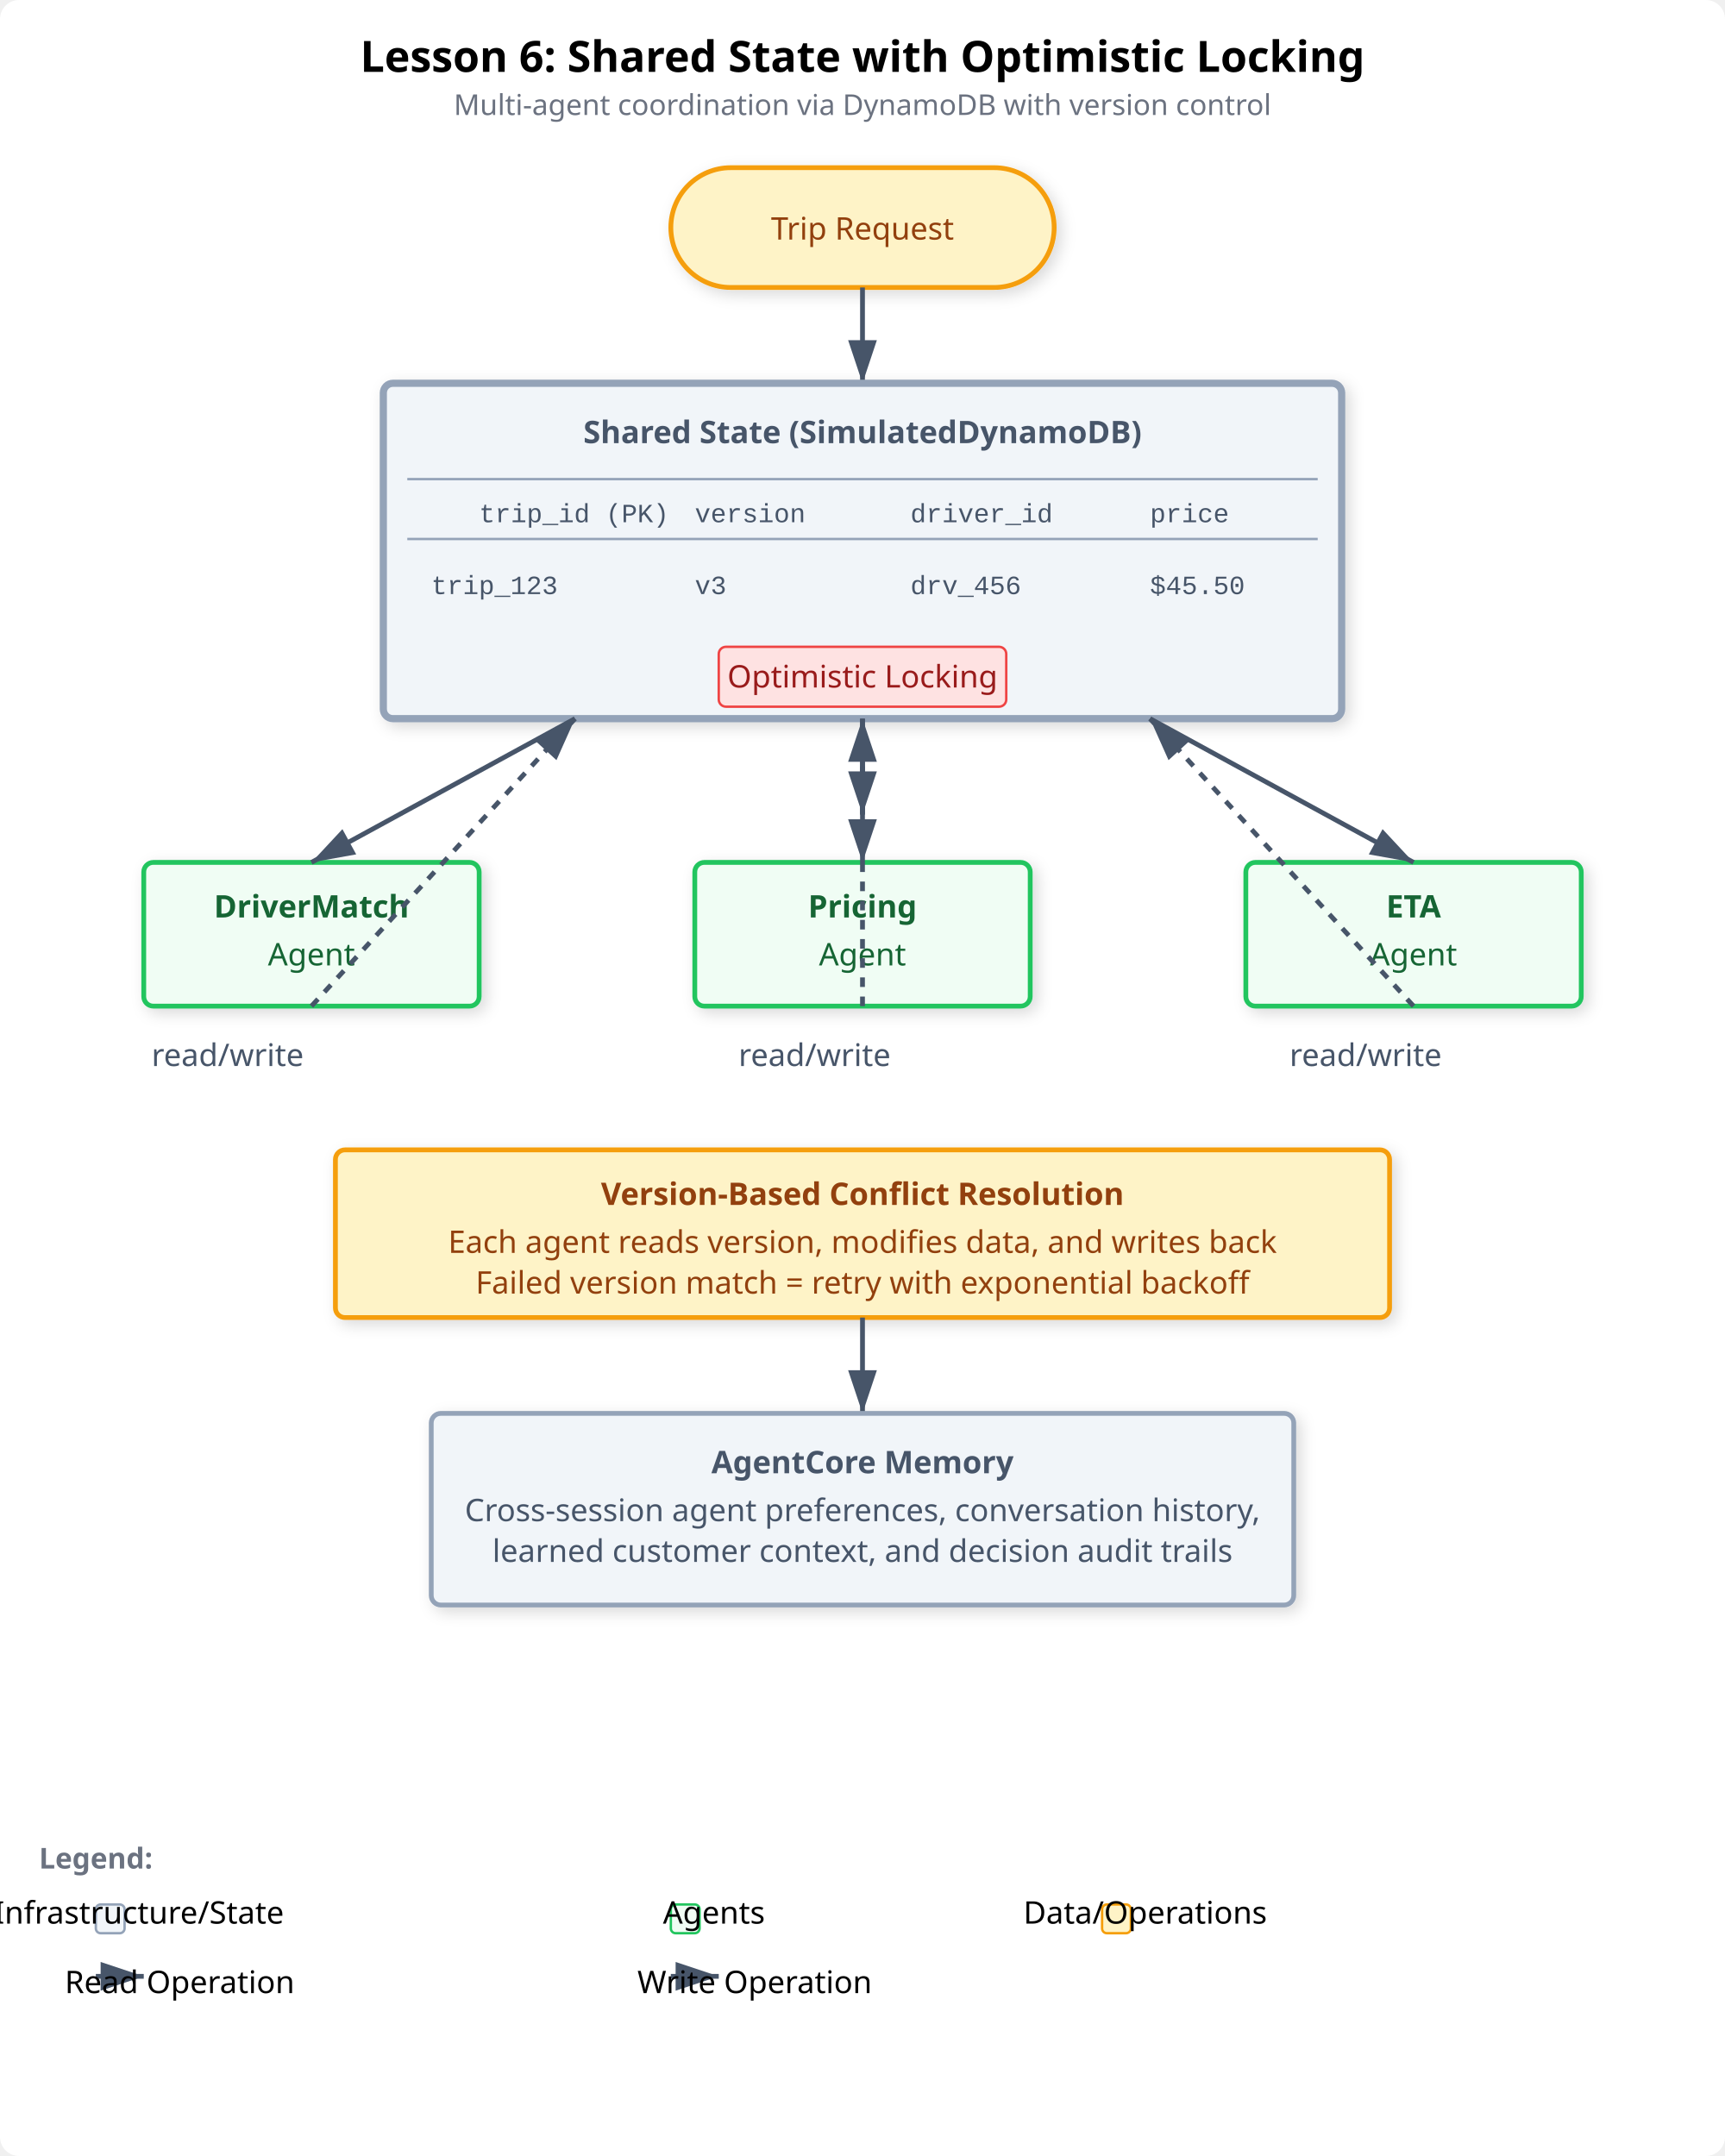
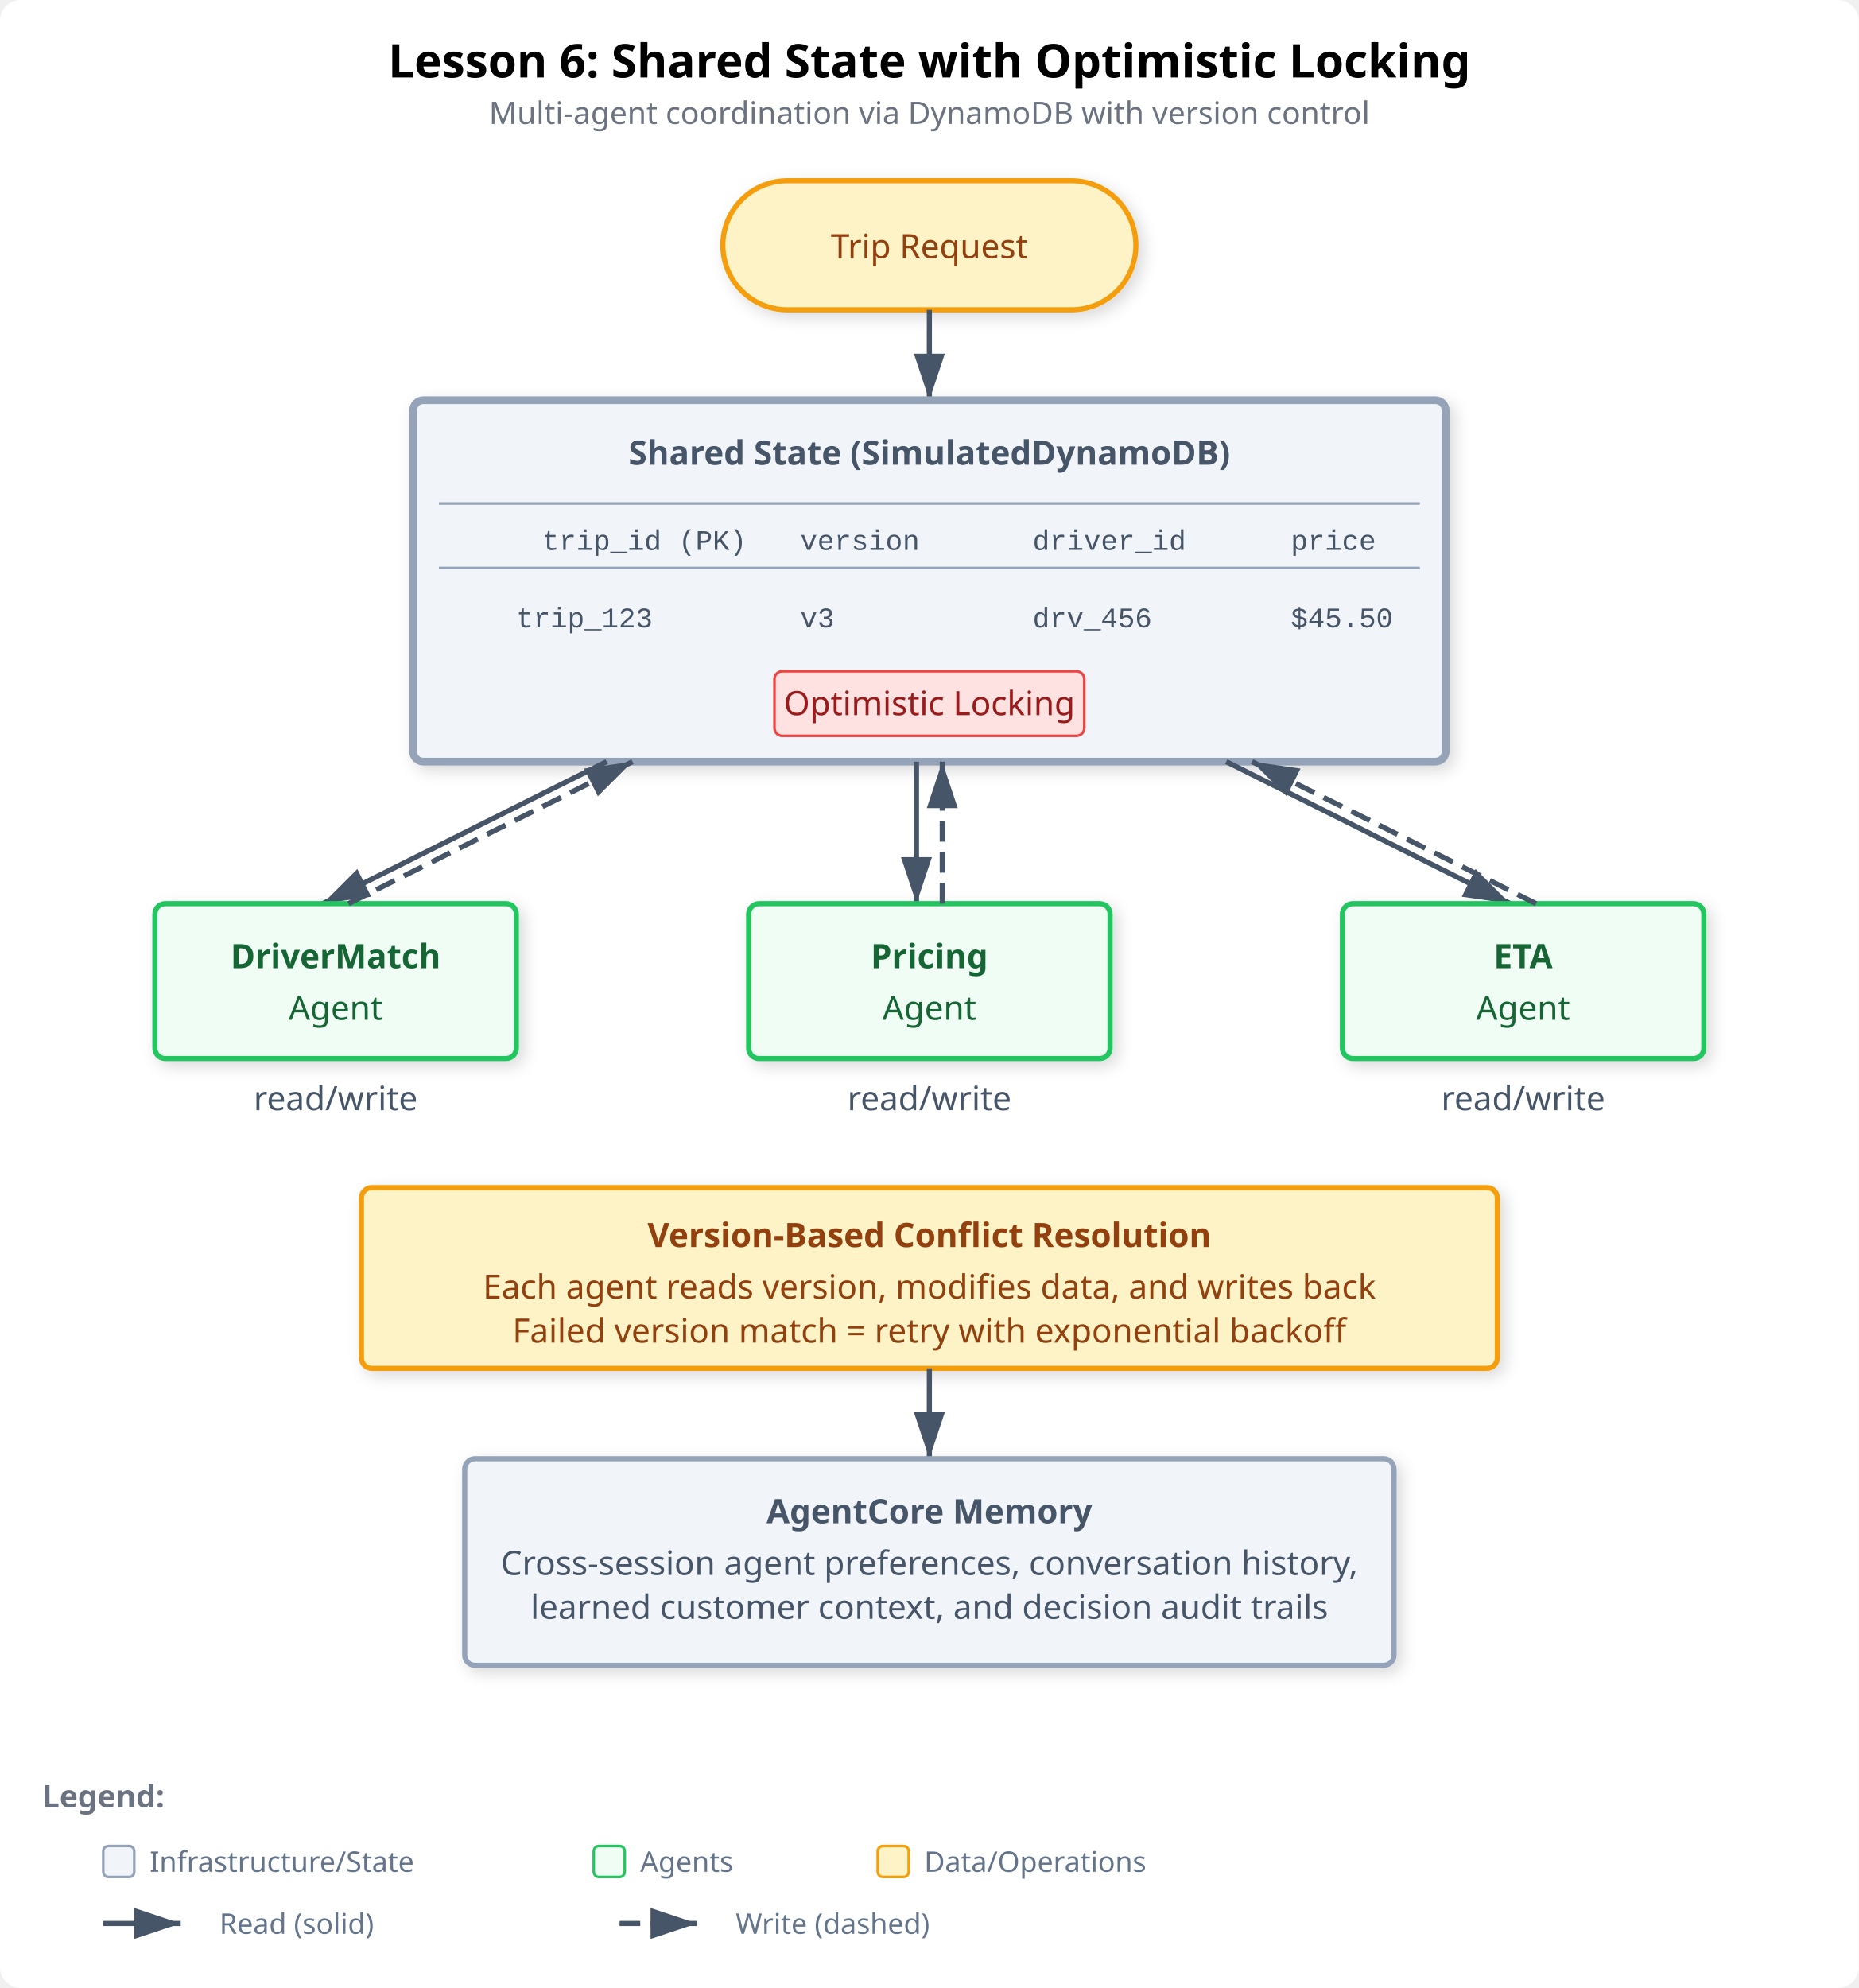
- <svg xmlns="http://www.w3.org/2000/svg" viewBox="0 0 720 900">
+ <svg xmlns="http://www.w3.org/2000/svg" viewBox="0 0 720 770">
  <defs>
    <filter id="shadow6" x="-50%" y="-50%" width="200%" height="200%">
      <feDropShadow dx="2" dy="2" stdDeviation="3" flood-opacity="0.15" />
    </filter>
    <marker id="arrow6" markerWidth="10" markerHeight="10" refX="9" refY="3" orient="auto" markerUnits="strokeWidth">
      <path d="M0,0 L0,6 L9,3 z" fill="#475569" />
    </marker>
    <style>
      text { font-family: 'Segoe UI', system-ui, sans-serif; }
      .title { font-size: 18px; font-weight: bold; text-anchor: middle; }
      .subtitle { font-size: 12px; fill: #6b7280; text-anchor: middle; }
      .label { font-size: 13px; text-anchor: middle; }
      .mono { font-family: 'Courier New', monospace; font-size: 11px; }
    </style>
  </defs>
  <rect width="100%" height="100%" fill="white" rx="8" />
  <text x="360" y="30" class="title">Lesson 6: Shared State with Optimistic Locking</text>
  <text x="360" y="48" class="subtitle">Multi-agent coordination via DynamoDB with version control</text>
  <rect x="280" y="70" width="160" height="50" rx="25" fill="#fef3c7" stroke="#f59e0b" stroke-width="2" filter="url(#shadow6)" />
  <text x="360" y="100" class="label" fill="#92400e">Trip Request</text>
-   <line x1="360" y1="120" x2="360" y2="160" stroke="#475569" stroke-width="2" marker-end="url(#arrow6)" />
-   <rect x="160" y="160" width="400" height="140" rx="4" fill="#f1f5f9" stroke="#94a3b8" stroke-width="3" filter="url(#shadow6)" />
-   <text x="360" y="185" class="label" fill="#475569" font-weight="bold">Shared State (SimulatedDynamoDB)</text>
-   <line x1="170" y1="200" x2="550" y2="200" stroke="#94a3b8" stroke-width="1" />
-   <text x="200" y="218" class="mono" fill="#475569">trip_id (PK)</text>
-   <text x="290" y="218" class="mono" fill="#475569">version</text>
-   <text x="380" y="218" class="mono" fill="#475569">driver_id</text>
-   <text x="480" y="218" class="mono" fill="#475569">price</text>
-   <line x1="170" y1="225" x2="550" y2="225" stroke="#94a3b8" stroke-width="1" />
-   <text x="180" y="248" class="mono" fill="#475569">trip_123</text>
-   <text x="290" y="248" class="mono" fill="#475569">v3</text>
-   <text x="380" y="248" class="mono" fill="#475569">drv_456</text>
-   <text x="480" y="248" class="mono" fill="#475569">$45.50</text>
-   <rect x="300" y="270" width="120" height="25" rx="3" fill="#fee2e2" stroke="#ef4444" stroke-width="1" />
-   <text x="360" y="287" class="label" fill="#991b1b" font-size="11px">Optimistic Locking</text>
-   <line x1="360" y1="300" x2="360" y2="340" stroke="#475569" stroke-width="2" marker-end="url(#arrow6)" />
-   <rect x="60" y="360" width="140" height="60" rx="4" fill="#f0fdf4" stroke="#22c55e" stroke-width="2" filter="url(#shadow6)" />
-   <text x="130" y="383" class="label" fill="#166534" font-weight="bold">DriverMatch</text>
-   <text x="130" y="403" class="label" fill="#166534" font-size="11px">Agent</text>
-   <rect x="290" y="360" width="140" height="60" rx="4" fill="#f0fdf4" stroke="#22c55e" stroke-width="2" filter="url(#shadow6)" />
-   <text x="360" y="383" class="label" fill="#166534" font-weight="bold">Pricing</text>
-   <text x="360" y="403" class="label" fill="#166534" font-size="11px">Agent</text>
-   <rect x="520" y="360" width="140" height="60" rx="4" fill="#f0fdf4" stroke="#22c55e" stroke-width="2" filter="url(#shadow6)" />
-   <text x="590" y="383" class="label" fill="#166534" font-weight="bold">ETA</text>
-   <text x="590" y="403" class="label" fill="#166534" font-size="11px">Agent</text>
-   <line x1="240" y1="300" x2="130" y2="360" stroke="#475569" stroke-width="2" marker-end="url(#arrow6)" />
-   <line x1="360" y1="300" x2="360" y2="360" stroke="#475569" stroke-width="2" marker-end="url(#arrow6)" />
-   <line x1="480" y1="300" x2="590" y2="360" stroke="#475569" stroke-width="2" marker-end="url(#arrow6)" />
-   <line x1="130" y1="420" x2="240" y2="300" stroke="#475569" stroke-width="2" stroke-dasharray="4" marker-end="url(#arrow6)" />
-   <line x1="360" y1="420" x2="360" y2="300" stroke="#475569" stroke-width="2" stroke-dasharray="4" marker-end="url(#arrow6)" />
-   <line x1="590" y1="420" x2="480" y2="300" stroke="#475569" stroke-width="2" stroke-dasharray="4" marker-end="url(#arrow6)" />
-   <text x="95" y="445" class="label" fill="#475569" font-size="10px">read/write</text>
-   <text x="340" y="445" class="label" fill="#475569" font-size="10px">read/write</text>
-   <text x="570" y="445" class="label" fill="#475569" font-size="10px">read/write</text>
-   <rect x="140" y="480" width="440" height="70" rx="4" fill="#fef3c7" stroke="#f59e0b" stroke-width="2" filter="url(#shadow6)" />
-   <text x="360" y="503" class="label" fill="#92400e" font-weight="bold">Version-Based Conflict Resolution</text>
-   <text x="360" y="523" class="label" fill="#92400e" font-size="11px">Each agent reads version, modifies data, and writes back</text>
-   <text x="360" y="540" class="label" fill="#92400e" font-size="11px">Failed version match = retry with exponential backoff</text>
-   <line x1="360" y1="550" x2="360" y2="590" stroke="#475569" stroke-width="2" marker-end="url(#arrow6)" />
-   <rect x="180" y="590" width="360" height="80" rx="4" fill="#f1f5f9" stroke="#94a3b8" stroke-width="2" filter="url(#shadow6)" />
-   <text x="360" y="615" class="label" fill="#475569" font-weight="bold">AgentCore Memory</text>
-   <text x="360" y="635" class="label" fill="#475569" font-size="11px">Cross-session agent preferences, conversation history,</text>
-   <text x="360" y="652" class="label" fill="#475569" font-size="11px">learned customer context, and decision audit trails</text>
+   <line x1="360" y1="120" x2="360" y2="155" stroke="#475569" stroke-width="2" marker-end="url(#arrow6)" />
+   <rect x="160" y="155" width="400" height="140" rx="4" fill="#f1f5f9" stroke="#94a3b8" stroke-width="3" filter="url(#shadow6)" />
+   <text x="360" y="180" class="label" fill="#475569" font-weight="bold">Shared State (SimulatedDynamoDB)</text>
+   <line x1="170" y1="195" x2="550" y2="195" stroke="#94a3b8" stroke-width="1" />
+   <text x="210" y="213" class="mono" fill="#475569">trip_id (PK)</text>
+   <text x="310" y="213" class="mono" fill="#475569">version</text>
+   <text x="400" y="213" class="mono" fill="#475569">driver_id</text>
+   <text x="500" y="213" class="mono" fill="#475569">price</text>
+   <line x1="170" y1="220" x2="550" y2="220" stroke="#94a3b8" stroke-width="1" />
+   <text x="200" y="243" class="mono" fill="#475569">trip_123</text>
+   <text x="310" y="243" class="mono" fill="#475569">v3</text>
+   <text x="400" y="243" class="mono" fill="#475569">drv_456</text>
+   <text x="500" y="243" class="mono" fill="#475569">$45.50</text>
+   <rect x="300" y="260" width="120" height="25" rx="3" fill="#fee2e2" stroke="#ef4444" stroke-width="1" />
+   <text x="360" y="277" class="label" fill="#991b1b" font-size="11px">Optimistic Locking</text>
+   <line x1="235" y1="295" x2="125" y2="350" stroke="#475569" stroke-width="2" marker-end="url(#arrow6)" />
+   <line x1="355" y1="295" x2="355" y2="350" stroke="#475569" stroke-width="2" marker-end="url(#arrow6)" />
+   <line x1="475" y1="295" x2="585" y2="350" stroke="#475569" stroke-width="2" marker-end="url(#arrow6)" />
+   <rect x="60" y="350" width="140" height="60" rx="4" fill="#f0fdf4" stroke="#22c55e" stroke-width="2" filter="url(#shadow6)" />
+   <text x="130" y="375" class="label" fill="#166534" font-weight="bold">DriverMatch</text>
+   <text x="130" y="395" class="label" fill="#166534" font-size="11px">Agent</text>
+   <rect x="290" y="350" width="140" height="60" rx="4" fill="#f0fdf4" stroke="#22c55e" stroke-width="2" filter="url(#shadow6)" />
+   <text x="360" y="375" class="label" fill="#166534" font-weight="bold">Pricing</text>
+   <text x="360" y="395" class="label" fill="#166534" font-size="11px">Agent</text>
+   <rect x="520" y="350" width="140" height="60" rx="4" fill="#f0fdf4" stroke="#22c55e" stroke-width="2" filter="url(#shadow6)" />
+   <text x="590" y="375" class="label" fill="#166534" font-weight="bold">ETA</text>
+   <text x="590" y="395" class="label" fill="#166534" font-size="11px">Agent</text>
+   <line x1="135" y1="350" x2="245" y2="295" stroke="#475569" stroke-width="2" stroke-dasharray="8,4" marker-end="url(#arrow6)" />
+   <line x1="365" y1="350" x2="365" y2="295" stroke="#475569" stroke-width="2" stroke-dasharray="8,4" marker-end="url(#arrow6)" />
+   <line x1="595" y1="350" x2="485" y2="295" stroke="#475569" stroke-width="2" stroke-dasharray="8,4" marker-end="url(#arrow6)" />
+   <text x="130" y="430" class="label" fill="#475569" font-size="10px">read/write</text>
+   <text x="360" y="430" class="label" fill="#475569" font-size="10px">read/write</text>
+   <text x="590" y="430" class="label" fill="#475569" font-size="10px">read/write</text>
+   <rect x="140" y="460" width="440" height="70" rx="4" fill="#fef3c7" stroke="#f59e0b" stroke-width="2" filter="url(#shadow6)" />
+   <text x="360" y="483" class="label" fill="#92400e" font-weight="bold">Version-Based Conflict Resolution</text>
+   <text x="360" y="503" class="label" fill="#92400e" font-size="11px">Each agent reads version, modifies data, and writes back</text>
+   <text x="360" y="520" class="label" fill="#92400e" font-size="11px">Failed version match = retry with exponential backoff</text>
+   <line x1="360" y1="530" x2="360" y2="565" stroke="#475569" stroke-width="2" marker-end="url(#arrow6)" />
+   <rect x="180" y="565" width="360" height="80" rx="4" fill="#f1f5f9" stroke="#94a3b8" stroke-width="2" filter="url(#shadow6)" />
+   <text x="360" y="590" class="label" fill="#475569" font-weight="bold">AgentCore Memory</text>
+   <text x="360" y="610" class="label" fill="#475569" font-size="11px">Cross-session agent preferences, conversation history,</text>
+   <text x="360" y="627" class="label" fill="#475569" font-size="11px">learned customer context, and decision audit trails</text>
  <g>
-     <text x="40" y="780" class="subtitle" text-anchor="start" font-weight="bold">Legend:</text>
-     <rect x="40" y="795" width="12" height="12" rx="2" fill="#f1f5f9" stroke="#94a3b8" />
-     <text x="58" y="803" class="label" text-anchor="start" font-size="11px">Infrastructure/State</text>
-     <rect x="280" y="795" width="12" height="12" rx="2" fill="#f0fdf4" stroke="#22c55e" />
-     <text x="298" y="803" class="label" text-anchor="start" font-size="11px">Agents</text>
-     <rect x="460" y="795" width="12" height="12" rx="2" fill="#fef3c7" stroke="#f59e0b" />
-     <text x="478" y="803" class="label" text-anchor="start" font-size="11px">Data/Operations</text>
-     <path d="M 40 825 L 60 825" stroke="#475569" stroke-width="2" marker-end="url(#arrow6)" />
-     <text x="75" y="832" class="label" text-anchor="start" font-size="11px">Read Operation</text>
-     <path d="M 280 825 L 300 825" stroke="#475569" stroke-width="2" stroke-dasharray="4" marker-end="url(#arrow6)" />
-     <text x="315" y="832" class="label" text-anchor="start" font-size="11px">Write Operation</text>
+     <text x="40" y="700" class="subtitle" text-anchor="start" font-weight="bold">Legend:</text>
+     <rect x="40" y="715" width="12" height="12" rx="2" fill="#f1f5f9" stroke="#94a3b8" />
+     <text x="58" y="725" font-size="11" fill="#64748b">Infrastructure/State</text>
+     <rect x="230" y="715" width="12" height="12" rx="2" fill="#f0fdf4" stroke="#22c55e" />
+     <text x="248" y="725" font-size="11" fill="#64748b">Agents</text>
+     <rect x="340" y="715" width="12" height="12" rx="2" fill="#fef3c7" stroke="#f59e0b" />
+     <text x="358" y="725" font-size="11" fill="#64748b">Data/Operations</text>
+     <line x1="40" y1="745" x2="70" y2="745" stroke="#475569" stroke-width="2" marker-end="url(#arrow6)" />
+     <text x="85" y="749" font-size="11" fill="#64748b">Read (solid)</text>
+     <line x1="240" y1="745" x2="270" y2="745" stroke="#475569" stroke-width="2" stroke-dasharray="8,4" marker-end="url(#arrow6)" />
+     <text x="285" y="749" font-size="11" fill="#64748b">Write (dashed)</text>
  </g>
</svg>
